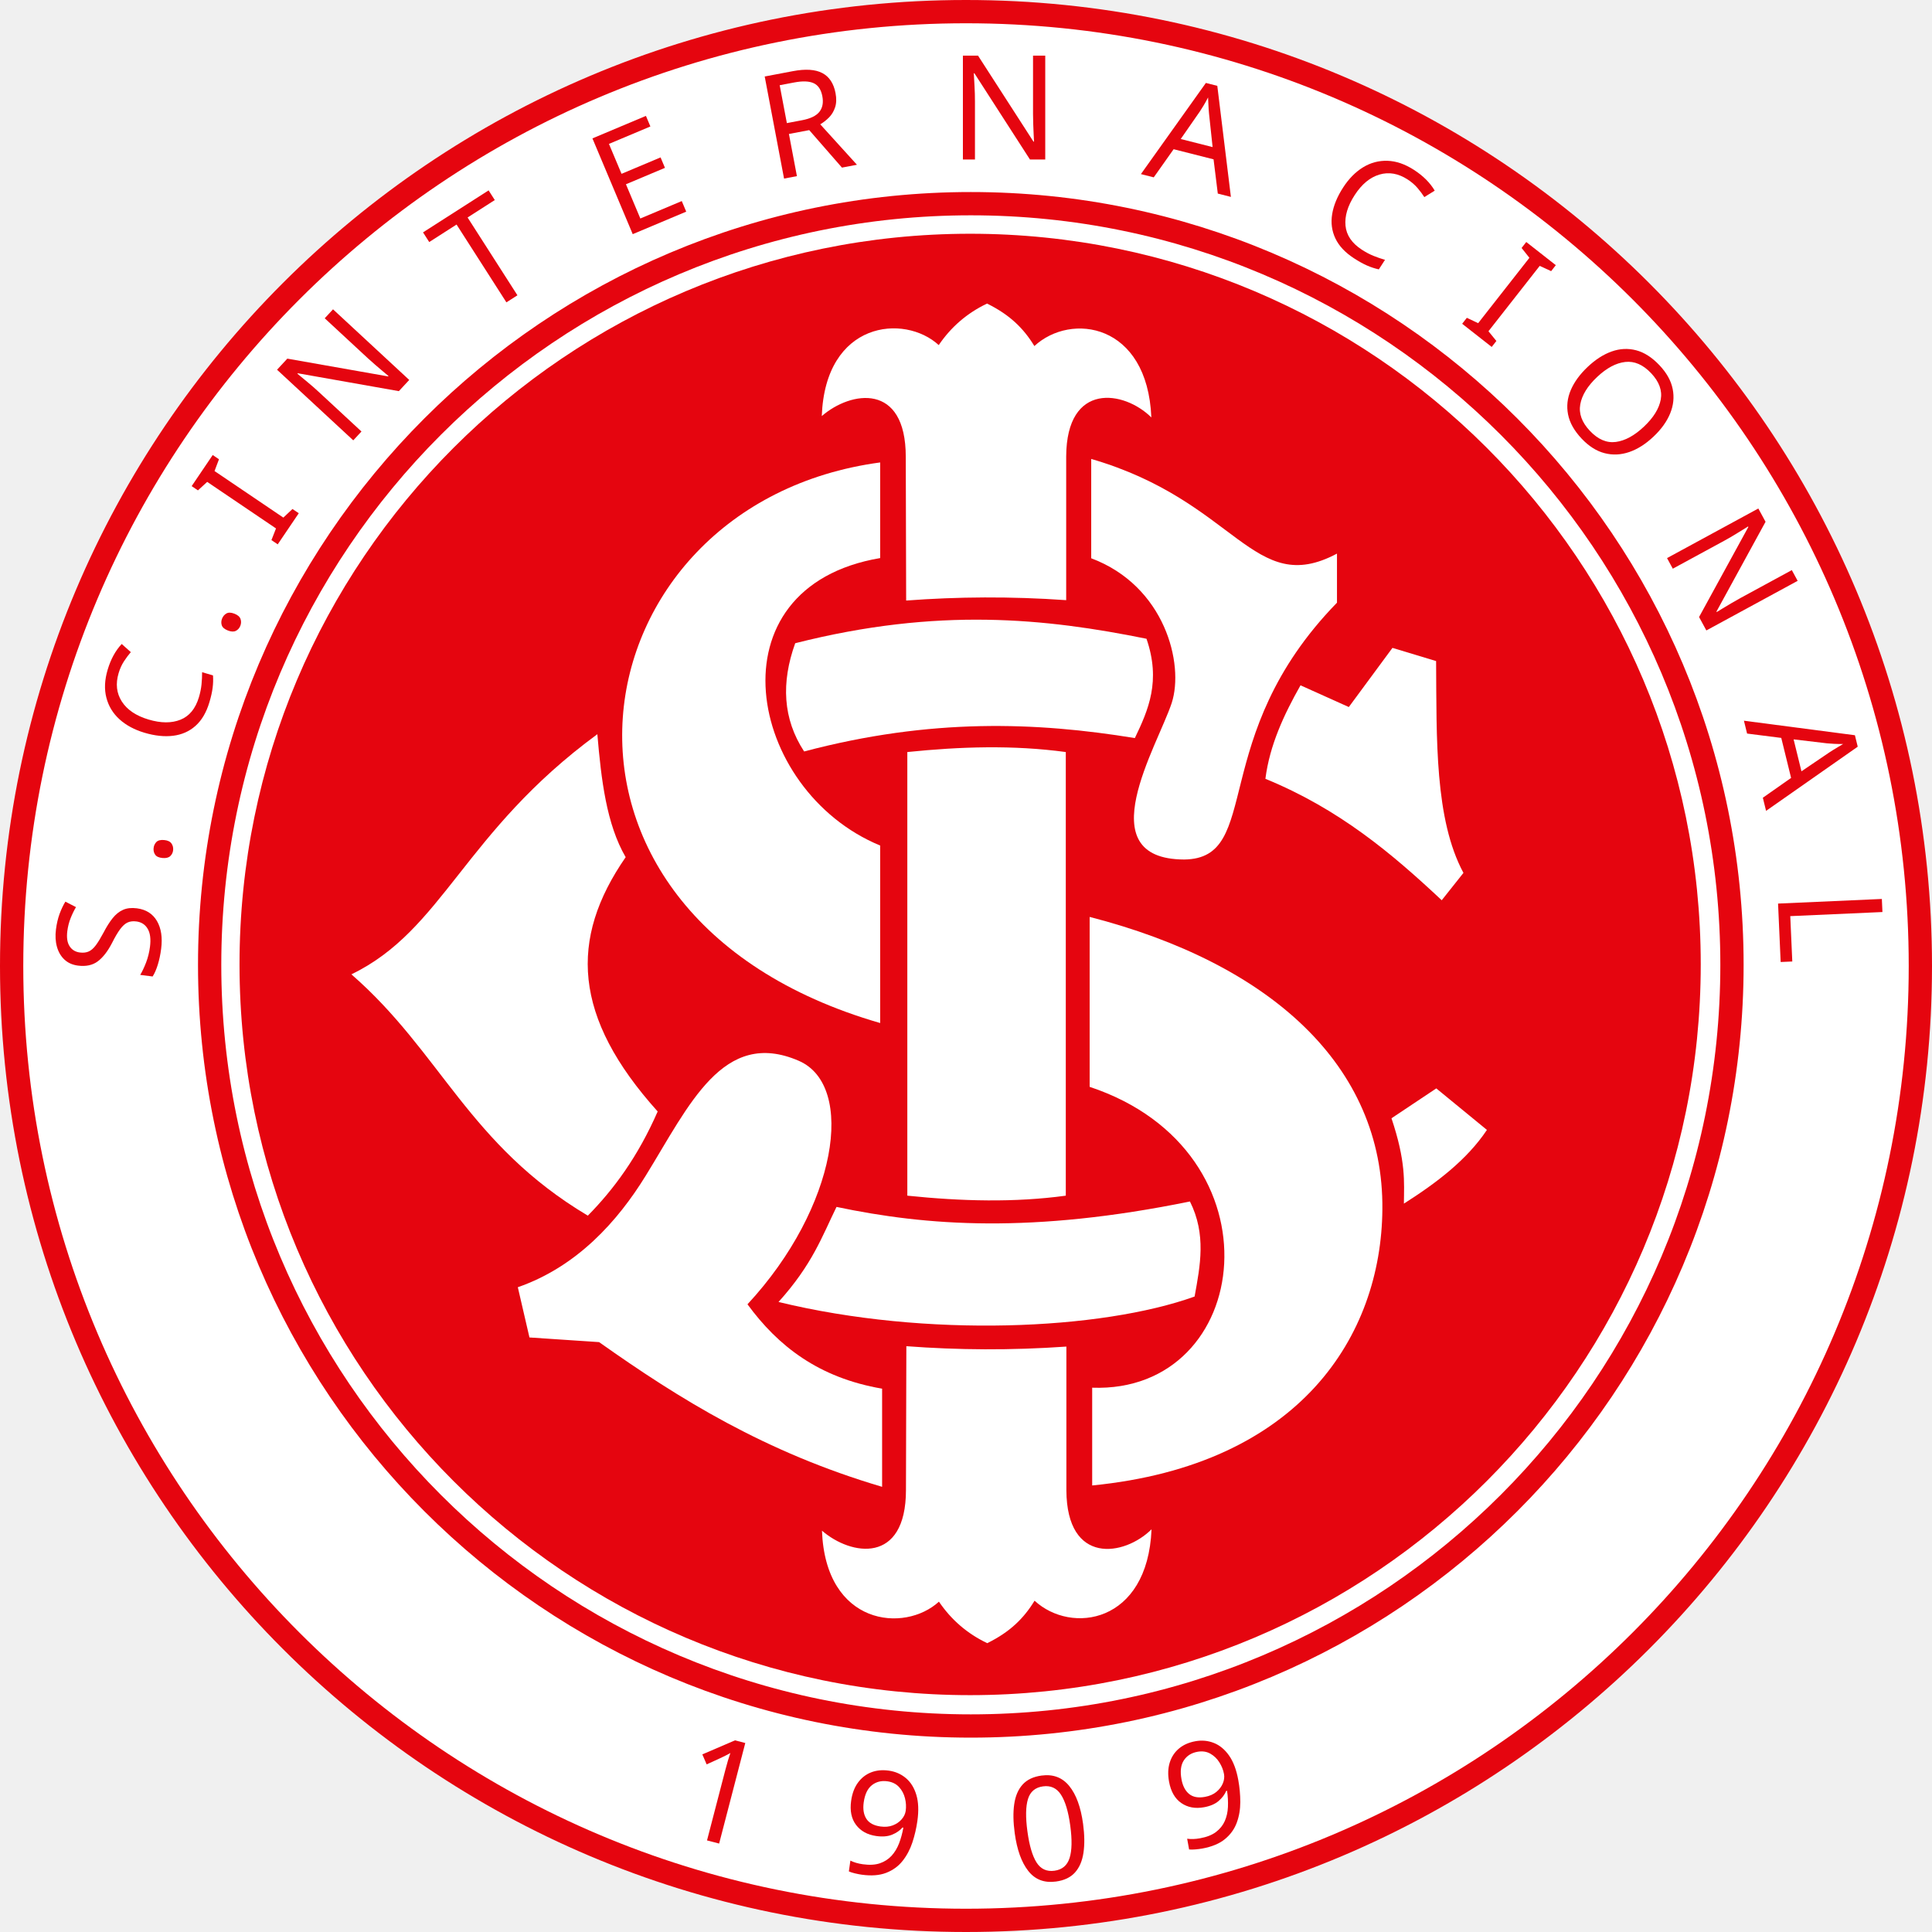
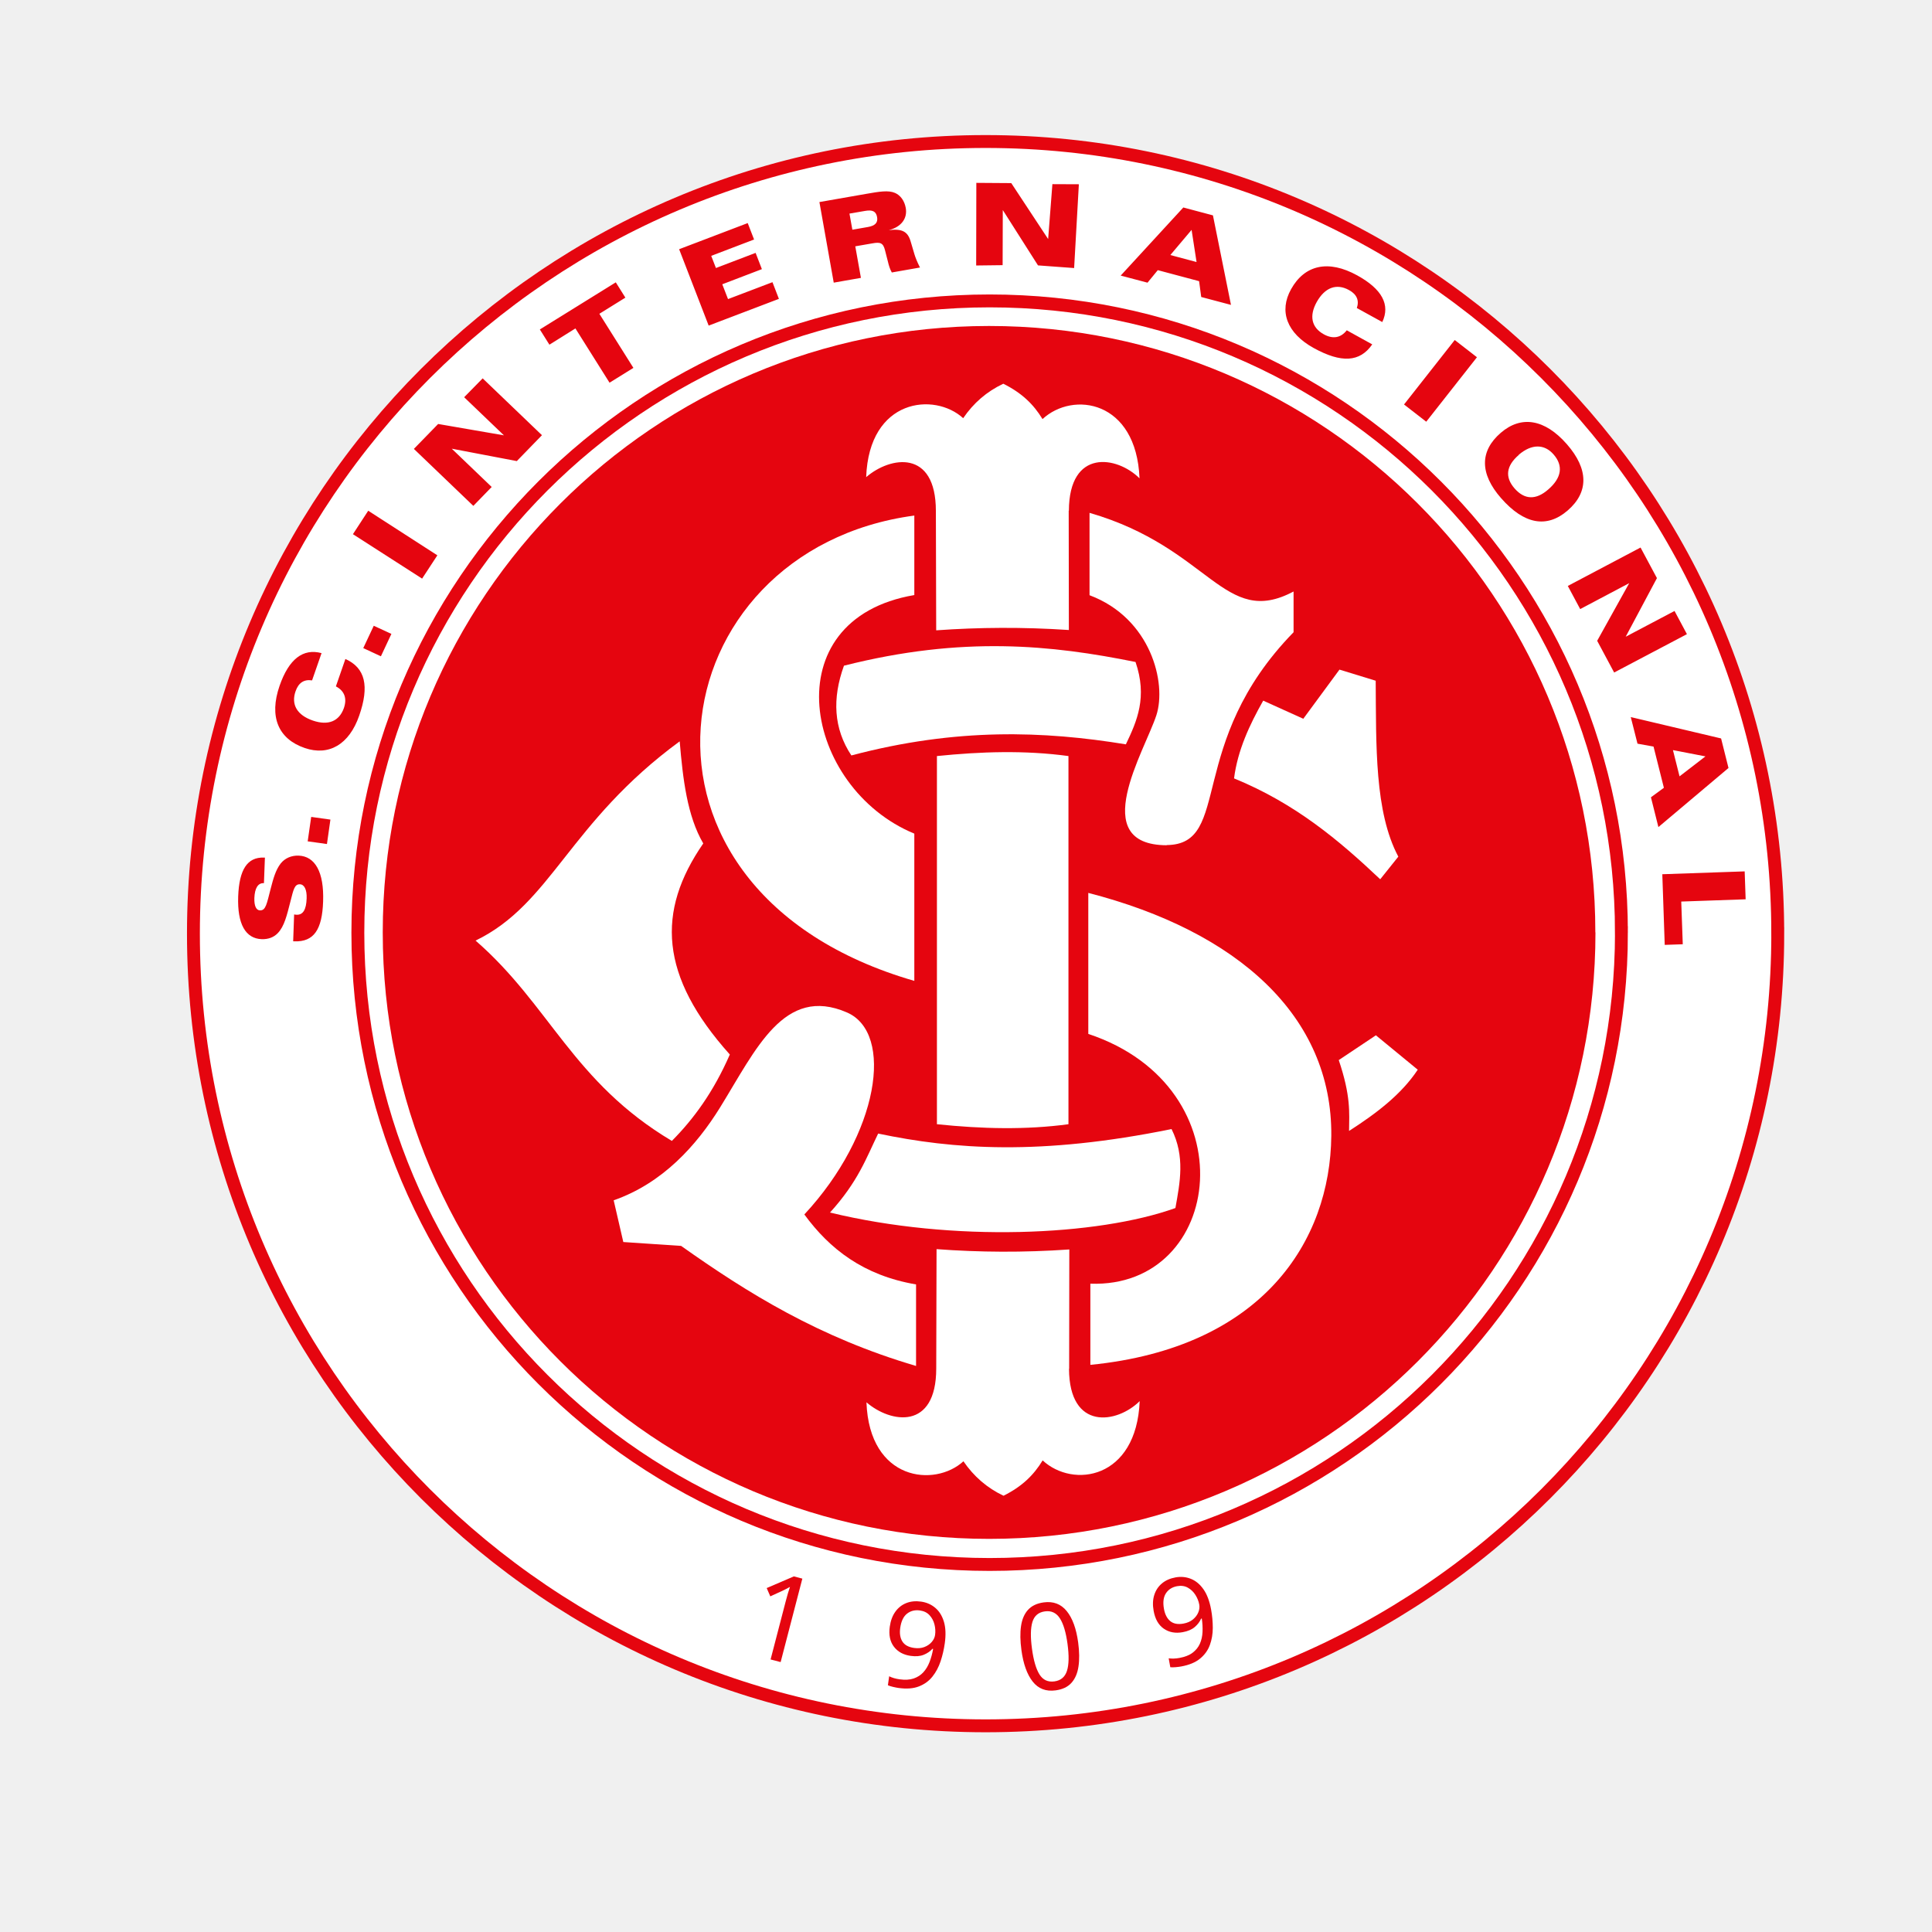
- <svg xmlns="http://www.w3.org/2000/svg" viewBox="600.2 -224.1 996 996">
-   <path fill="#FFF" stroke="#E5050F" stroke-width="12" d="M1590.2 273.9c0 271.7-220.3 492-492 492s-492-220.3-492-492 220.3-492 492-492 492 220.3 492 492z" />
-   <path fill="#FFF" stroke="#E5050F" stroke-width="12" d="M1493.08 273.3c0 216.7-175.7 392.4-392.4 392.4S708.28 490 708.28 273.3s175.7-392.4 392.4-392.4 392.4 175.7 392.4 392.4z" />
-   <path fill="#E5050F" d="M1476.98 273.1c0 208-168.6 376.6-376.6 376.7-208 0-376.6-168.6-376.7-376.6v-.1c0-208 168.6-376.6 376.6-376.7 208 0 376.7 168.6 376.7 376.6v.1z" />
+ <svg xmlns="http://www.w3.org/2000/svg" width="1200" height="1200" viewBox="0 0 1200 1200">
+   <path fill="#FFF" stroke="#E5050F" stroke-width="8" d="M1104.2 579.9c0 271.75-220.3 492.04-492.03 492.04S120.14 851.64 120.14 579.9c0-271.73 220.3-492 492.03-492s492.02 220.27 492.02 492z" />
+   <path fill="#FFF" stroke="#E5050F" stroke-width="8" d="M1007.1 579.3c0 216.73-175.7 392.42-392.43 392.42s-392.4-175.7-392.4-392.42c0-216.72 175.68-392.4 392.4-392.4s392.42 175.68 392.42 392.4z" />
+   <path fill="#E5050F" d="M990.97 579.14c.03 208-168.57 376.65-376.57 376.68S237.76 787.25 237.73 579.25v-.1c-.04-208 168.56-376.65 376.56-376.68 208-.03 376.6 168.56 376.6 376.56v.1z" />
  <g fill="#FFF">
-     <path d="M1252.55 177.4c2.2-17.3 9.5-33 18.1-48.2l24.9 11.2 22.5-30.5 22.5 6.8c.3 40.1-.8 81.5 14.1 109.2l-11.2 14.1c-25.6-24-52.8-47-90.9-62.6z" />
-     <path d="M1210.65 219c-49.8-.2-13.7-58.5-6.4-80.7 6.5-20-3.4-60.3-41.5-74.6V12.5c75.1 21.8 83.5 71.8 126.7 48.8v25.3c-67.4 69.2-37.9 132-78.8 132.4z" />
-     <path d="M1010.15 107.5c73.8-18.7 129.2-12.8 181.1-2.3 7.5 21.8 1 36.6-6 51.2-50.8-8.3-105.1-10.4-170.5 6.9-11-16.8-11.9-35.5-4.6-55.8z" />
-     <path d="M1053.95 63.6c-88.5 15-68.6 119.9 0 148.2v91.5c-194.5-56.1-159.3-267.6 0-289v49.3zm95.7 328.7c-26.3 3.6-53.7 2.9-81.7 0V163.6c27.2-2.8 54.5-3.7 81.7 0v228.7z" />
-     <path d="M781.35 278.2c47.4-22.9 57.8-73.2 126.8-123.8 2 23.5 4.7 46.4 14.6 63.4-29.2 42.2-27.3 82.4 16.5 131.1-10.2 23.3-22.6 40.1-36 53.7-61.5-36.6-75.7-84.2-121.9-124.4zm220.2 168.9c17.5-19.4 22.4-33.7 29.9-49 46.6 9.8 100.8 13.8 182.2-2.8 8.5 17 5.3 33 2.4 49-48.2 17.3-138.1 21.4-214.5 2.8z" />
-     <path d="M867.15 439.5l6 25.9 35.9 2.4c41.4 29.3 85.6 56.8 145.9 74.6v-50.6c-32.7-5.6-53.7-22-69.4-43.5 46.4-50 55.9-112.7 26.5-125.5-39.1-17-56.6 23-78.9 59.1-14.5 23.6-35.5 47-66 57.6zm282.7-428.3c.2-38.7 29.9-34 43.9-20.1-2-48.6-41.4-54.3-60.3-36.8-5.6-9.2-12.8-16.2-24.4-21.9-10.3 4.9-18.6 12.1-24.9 21.4-17.8-16.3-58.5-12.3-60.3 36.6 15-13 43.3-17.5 43.3 21l.2 74.1c26.5-2 54-2.2 82.5-.2V11.2z" />
-     <path d="M1149.95 544.2c.2 38.7 29.9 34 43.9 20.1-2 48.6-41.4 54.3-60.3 36.8-5.6 9.2-12.8 16.2-24.4 21.9-10.3-4.9-18.6-12.1-24.9-21.4-17.8 16.3-58.5 12.3-60.3-36.6 15 13 43.3 17.5 43.3-21l.2-74.1c26.5 2 54 2.2 82.5.2v74.1z" />
-     <path d="M1161.95 248.6v87.6c100.2 33.3 84.3 158.1 1.3 155.1v50.4c107.4-10.6 149-77.3 149.6-142.2.8-74.3-58-127-150.9-150.9zm162 147.8c.1-11.4 1.1-21.6-6.4-44l23.1-15.4 26.1 21.4c-10.3 15.4-25.8 27.2-42.8 38z" />
+     <path d="M766.5 483.38c2.24-17.33 9.5-32.98 18.1-48.2l24.9 11.26 22.47-30.53 22.5 6.9c.33 40.18-.76 81.5 14.05 109.27l-11.24 14.05c-25.48-24.07-52.6-47.03-90.77-62.65z" />
+     <path d="M724.65 525c-49.75-.2-13.7-58.47-6.42-80.7 6.53-20-3.35-60.3-41.5-74.6v-51.16c75.12 21.77 83.5 71.84 126.73 48.85v25.3c-67.4 69.1-37.9 131.8-78.8 132.2z" />
+     <path d="M524.2 413.47c73.8-18.67 129.18-12.8 181.1-2.3 7.46 21.78.98 36.58-6 51.15-50.77-8.3-105.07-10.43-170.5 6.9-11.05-16.67-11.98-35.38-4.6-55.75z" />
+     <path d="M567.9 369.6c-88.53 15.06-68.63 119.88 0 148.18v91.46c-194.46-56.12-159.32-267.64 0-289.02v49.4zm95.74 328.67c-26.35 3.57-53.74 2.92-81.7 0V469.6c27.22-2.76 54.46-3.7 81.7 0v228.67z" />
+     <path d="M295.34 584.24c47.37-22.9 57.84-73.18 126.83-123.78 1.98 23.46 4.66 46.36 14.64 63.42-29.2 42.25-27.2 82.35 16.5 131.1-10.2 23.33-22.5 40.05-36 53.66-61.5-36.62-75.7-84.22-121.9-124.4zm220.2 168.88c17.55-19.38 22.43-33.7 29.9-49.04 46.6 9.8 100.83 13.8 182.23-2.8 8.5 17.06 5.26 33.04 2.4 49.05-48.24 17.33-138.1 21.4-214.52 2.8z" />
+     <path d="M381.17 745.55l5.98 25.9 35.9 2.4c41.37 29.3 85.63 56.83 145.93 74.57v-50.64c-32.65-5.56-53.7-22-69.38-43.46 46.44-49.97 55.86-112.7 26.47-125.46-39.1-16.98-56.55 23-78.88 59.1-14.6 23.52-35.6 46.97-66.1 57.6zM663.9 317.2c.18-38.73 29.87-34.04 43.88-20.1-1.96-48.55-41.36-54.33-60.25-36.8-5.6-9.2-12.84-16.22-24.36-21.96-10.33 4.86-18.57 12.06-24.92 21.4-17.84-16.3-58.46-12.27-60.26 36.62 15-12.96 43.3-17.54 43.3 21.02l.2 74.13c26.5-1.9 53.9-2.1 82.4-.2l-.1-74.1z" />
+     <path d="M663.98 850.18c.18 38.72 29.87 34.03 43.9 20.08-1.98 48.56-41.38 54.34-60.27 36.82-5.6 9.2-12.8 16.2-24.3 21.95-10.3-4.86-18.52-12.07-24.9-21.4-17.8 16.3-58.44 12.27-60.24-36.63 15.03 12.97 43.34 17.55 43.34-21l.2-74.14c26.52 1.98 53.94 2.18 82.46.2l-.1 74.12z" />
+     <path d="M675.96 554.58v87.6c100.2 33.33 84.33 158.12 1.28 155.14v50.42c107.4-10.64 149-77.26 149.65-142.18.7-74.4-58.1-127.06-151-150.98zm161.97 147.86c.13-11.43 1.15-21.6-6.4-44l23.06-15.4 26 21.37c-10.2 15.4-25.77 27.2-42.76 38.1z" />
  </g>
-   <text transform="rotate(-82.7 501.06 -244.77)" fill="#E5050F" font-family="'Arial-Black'" font-size="75.01">S</text>
-   <text transform="rotate(-84.75 466.5 -264.8)" fill="#E5050F" font-family="'Arial-Black'" font-size="75.01">.</text>
-   <text transform="rotate(-73.4 460.7 -386.1)" fill="#E5050F" font-family="'Arial-Black'" font-size="75.01">C</text>
-   <text transform="rotate(-68.67 438.4 -472.95)" fill="#E5050F" font-family="'Arial-Black'" font-size="75.01">.</text>
-   <text transform="rotate(-55.92 426.43 -669.13)" fill="#E5050F" font-family="'Arial-Black'" font-size="75.01">I</text>
-   <text transform="rotate(-47.18 398.13 -885.96)" fill="#E5050F" font-family="'Arial-Black'" font-size="75.01">N</text>
-   <text transform="rotate(-32.64 322.87 -1475)" fill="#E5050F" font-family="'Arial-Black'" font-size="75.01">T</text>
-   <text transform="rotate(-22.82 210.7 -2328.77)" fill="#E5050F" font-family="'Arial-Black'" font-size="75.02">E</text>
-   <text transform="rotate(-10.73 -197.16 -5374.84)" fill="#E5050F" font-family="'Arial-Black'" font-size="75.01">R</text>
-   <text transform="translate(1089.32 -141.86)" fill="#E5050F" font-family="'Arial-Black'" font-size="75.01">N</text>
-   <text transform="rotate(14.22 1132.72 4696.45)" fill="#E5050F" font-family="'Arial-Black'" font-size="75.02">A</text>
-   <text transform="rotate(32.97 818.6 2099.14)" fill="#E5050F" font-family="'Arial-Black'" font-size="75.02">C</text>
-   <text transform="rotate(38.1 761.3 1927.63)" fill="#E5050F" font-family="'Arial-Black'" font-size="75.01">I</text>
-   <text transform="rotate(46.65 720.98 1608.87)" fill="#E5050F" font-family="'Arial-Black'" font-size="75.01">O</text>
-   <text transform="rotate(61.48 679.96 1252.86)" fill="#E5050F" font-family="'Arial-Black'" font-size="75.01">N</text>
-   <text transform="rotate(76.2 655.6 1029.75)" fill="#E5050F" font-family="'Arial-Black'" font-size="75.01">A</text>
-   <text transform="rotate(87.45 635.7 910)" fill="#E5050F" font-family="'Arial-Black'" font-size="75.01">L</text>
-   <text transform="rotate(14.58 -2340.02 4054)" fill="#E5050F" font-family="'Arial-Black'" font-size="75.01">1</text>
-   <text transform="rotate(8 -4773.27 7736.3)" fill="#E5050F" font-family="'Arial-Black'" font-size="75.01">9</text>
-   <text transform="rotate(-7.74 6090.5 -7928.57)" fill="#E5050F" font-family="'Arial-Black'" font-size="75.01">0</text>
-   <text transform="rotate(-10.33 4644.83 -6303.9)" fill="#E5050F" font-family="'Arial-Black'" font-size="75.01">9</text>
+   <text transform="rotate(14.58 -3779.2 2307.24)" fill="#E5050F" font-family="'Arial-Black'" font-size="75.01">1</text>
+   <text transform="rotate(8 -7204.94 4411.97)" fill="#E5050F" font-family="'Arial-Black'" font-size="75.01">9</text>
+   <text transform="rotate(-7.72 8113.38 -4175.17)" fill="#E5050F" font-family="'Arial-Black'" font-size="75.01">0</text>
+   <text transform="rotate(-10.33 6095.4 -3460.7)" fill="#E5050F" font-family="'Arial-Black'" font-size="75.01">9</text>
+   <path fill="#E5050F" d="M1045.2 586.5l-.95-26.53 40-1.4-.6-17.34-51.16 1.77 1.5 43.88 11.1-.38zm-2.02-104.35l-4.08-16.24 20.18 3.9-16.1 12.4zm-26.1-20.24l9.96 1.8 6.43 25.6-8.04 5.9 4.63 18.5 43.54-36.7-4.6-18.35-56.1-13.27 4.2 16.6zm-43.3-98l7.7 14.4 30.45-16.1-19.9 35.8 10.55 19.7 45.2-23.83-7.7-14.4-30.33 16 19.4-36.4-10.18-19-45.2 23.87zm-30.5-81.4c8.03-6.9 15.94-6.8 21.63-.3 6.2 7.04 5.1 14.6-3.3 21.84-7.6 6.63-14.7 6.4-20.9-.7-6.1-7-5.24-14 2.66-20.8m-11 26.88c14.24 16.26 28.38 18.84 41.3 7.67 13.16-11.35 13.1-25.7-.46-41.2-13.73-15.68-28.38-18-41.05-7.07-13.1 11.3-13.15 25.37.2 40.6m-60.3-58.2l13.8 10.7 31.5-40.04-13.8-10.7-31.5 40.05zm-29.3-59.9l15.8 8.7c5.07-10.7-.1-20.47-15.6-29-17.9-9.85-32.6-6.56-41.04 8.57-7.65 13.7-2.73 27.3 14.1 36.6 17.05 9.36 28.6 8.86 36.3-2.3l-15.82-8.75c-3.7 4.74-8.64 5.58-14.24 2.5-7.65-4.2-9.25-11.4-4.4-20.1 5.1-9.07 12.3-11.64 20-7.4 4.85 2.67 6.5 6.4 4.9 11.17m-99.54-28.57l-16.3-4.34 13.2-15.63 3.08 19.97zm-30.5 12.85l6.4-7.8 25.66 6.84 1.32 9.83 18.48 4.9-11.2-55.6-18.4-4.9-38.9 42.3 16.64 4.4zm-106.37-10.7l16.4-.2.1-34.24 21.87 34.38 22.44 1.65 2.94-52.04-16.44-.07-2.64 34.1-22.9-34.75-21.7-.15-.1 51.33zm-78.7-32.24l9.6-1.65c4.6-.8 6.87.16 7.53 3.84.6 3.47-1.2 5.37-5.76 6.16l-9.6 1.67-1.8-10zm-9.8 42.9l16.88-2.97-3.5-19.6 10.64-1.84c4.84-.87 6.72-.4 7.88 4.5l1.75 6.84c.58 2.5 1.27 4.73 2.42 6.75l17.5-3.08c-1.8-3.56-2.86-6.3-3.4-8.1l-2.4-8.1c-1.84-6.34-5.52-8-13.6-7 7.9-2.03 11.7-7.36 10.56-13.82-.8-4.43-3.26-7.8-6.63-9.3-4.2-1.83-9.9-.83-18.1.6l-28.9 5.06 8.9 50.07zm-77.66 26.67l43.6-16.6-4-10.36-27.6 10.5-3.57-9.2 24.6-9.4-3.9-10.1-24.64 9.4-2.93-7.55 26.62-10.16-3.95-10.2-42.6 16.23 18.35 47.45zM378.6 237.7l14.82-9.2-21.14-33.6 16.15-10.03-5.95-9.5-47.17 29.26 5.94 9.46L357.4 204l21.17 33.66zM294 314.2l11.4-11.73-24.8-23.78 40.4 7.7 15.62-16.08-36.83-35.3-11.5 11.72L313 270.4l-40.86-7.06-15.07 15.48 36.83 35.3zm-31.88 45.28l9.53-14.56-42.94-27.7-9.5 14.57 43 27.62zm-19 34.26l-10.97-5.07-6.52 13.88 10.96 5.08 6.5-13.87zm-49.3 28.9l5.9-16.97c-11.5-3.1-20.3 3.67-26.07 20.3-6.66 19.2-.84 33 15.63 38.63 14.92 5.1 27.58-2.07 33.85-20.16 6.34-18.3 3.83-29.55-8.6-35.14l-5.9 17.02c5.35 2.8 7.04 7.47 4.96 13.48-2.9 8.2-9.7 11.02-19.2 7.78-9.9-3.38-13.7-9.98-10.8-18.25 1.8-5.2 5.2-7.5 10.2-6.73m11.5 86.47l-12-1.67-2.18 15.17 11.96 1.67 2.15-15.15zm-22.6 58.86l-.6 16.72.8.03c12.1.42 17.2-7.3 17.8-24.74.65-18.32-5-28.12-15.23-28.5-4.54-.13-8.5 1.6-11.13 4.9-3.2 4.16-4.6 9.48-6.24 15.78-2.4 9.17-2.96 13.46-6.6 13.33-2.33-.05-3.66-2.7-3.5-7.65.24-6.2 2.27-9.38 5.75-9.26h.2l.6-15.88h-.6c-10.36-.36-15.4 7.5-16 24.17-.6 17.13 4.57 26.14 14.6 26.5 4.05.13 7.44-1.1 9.95-3.7 4.13-4.24 5.65-10.97 7.96-19.93 1.8-7 2.43-10.58 5.84-10.46 2.7.1 4.37 3.26 4.17 8.76-.23 6.98-2.2 10.3-6.25 10.17-.5 0-1-.1-1.56-.2" />
</svg>
